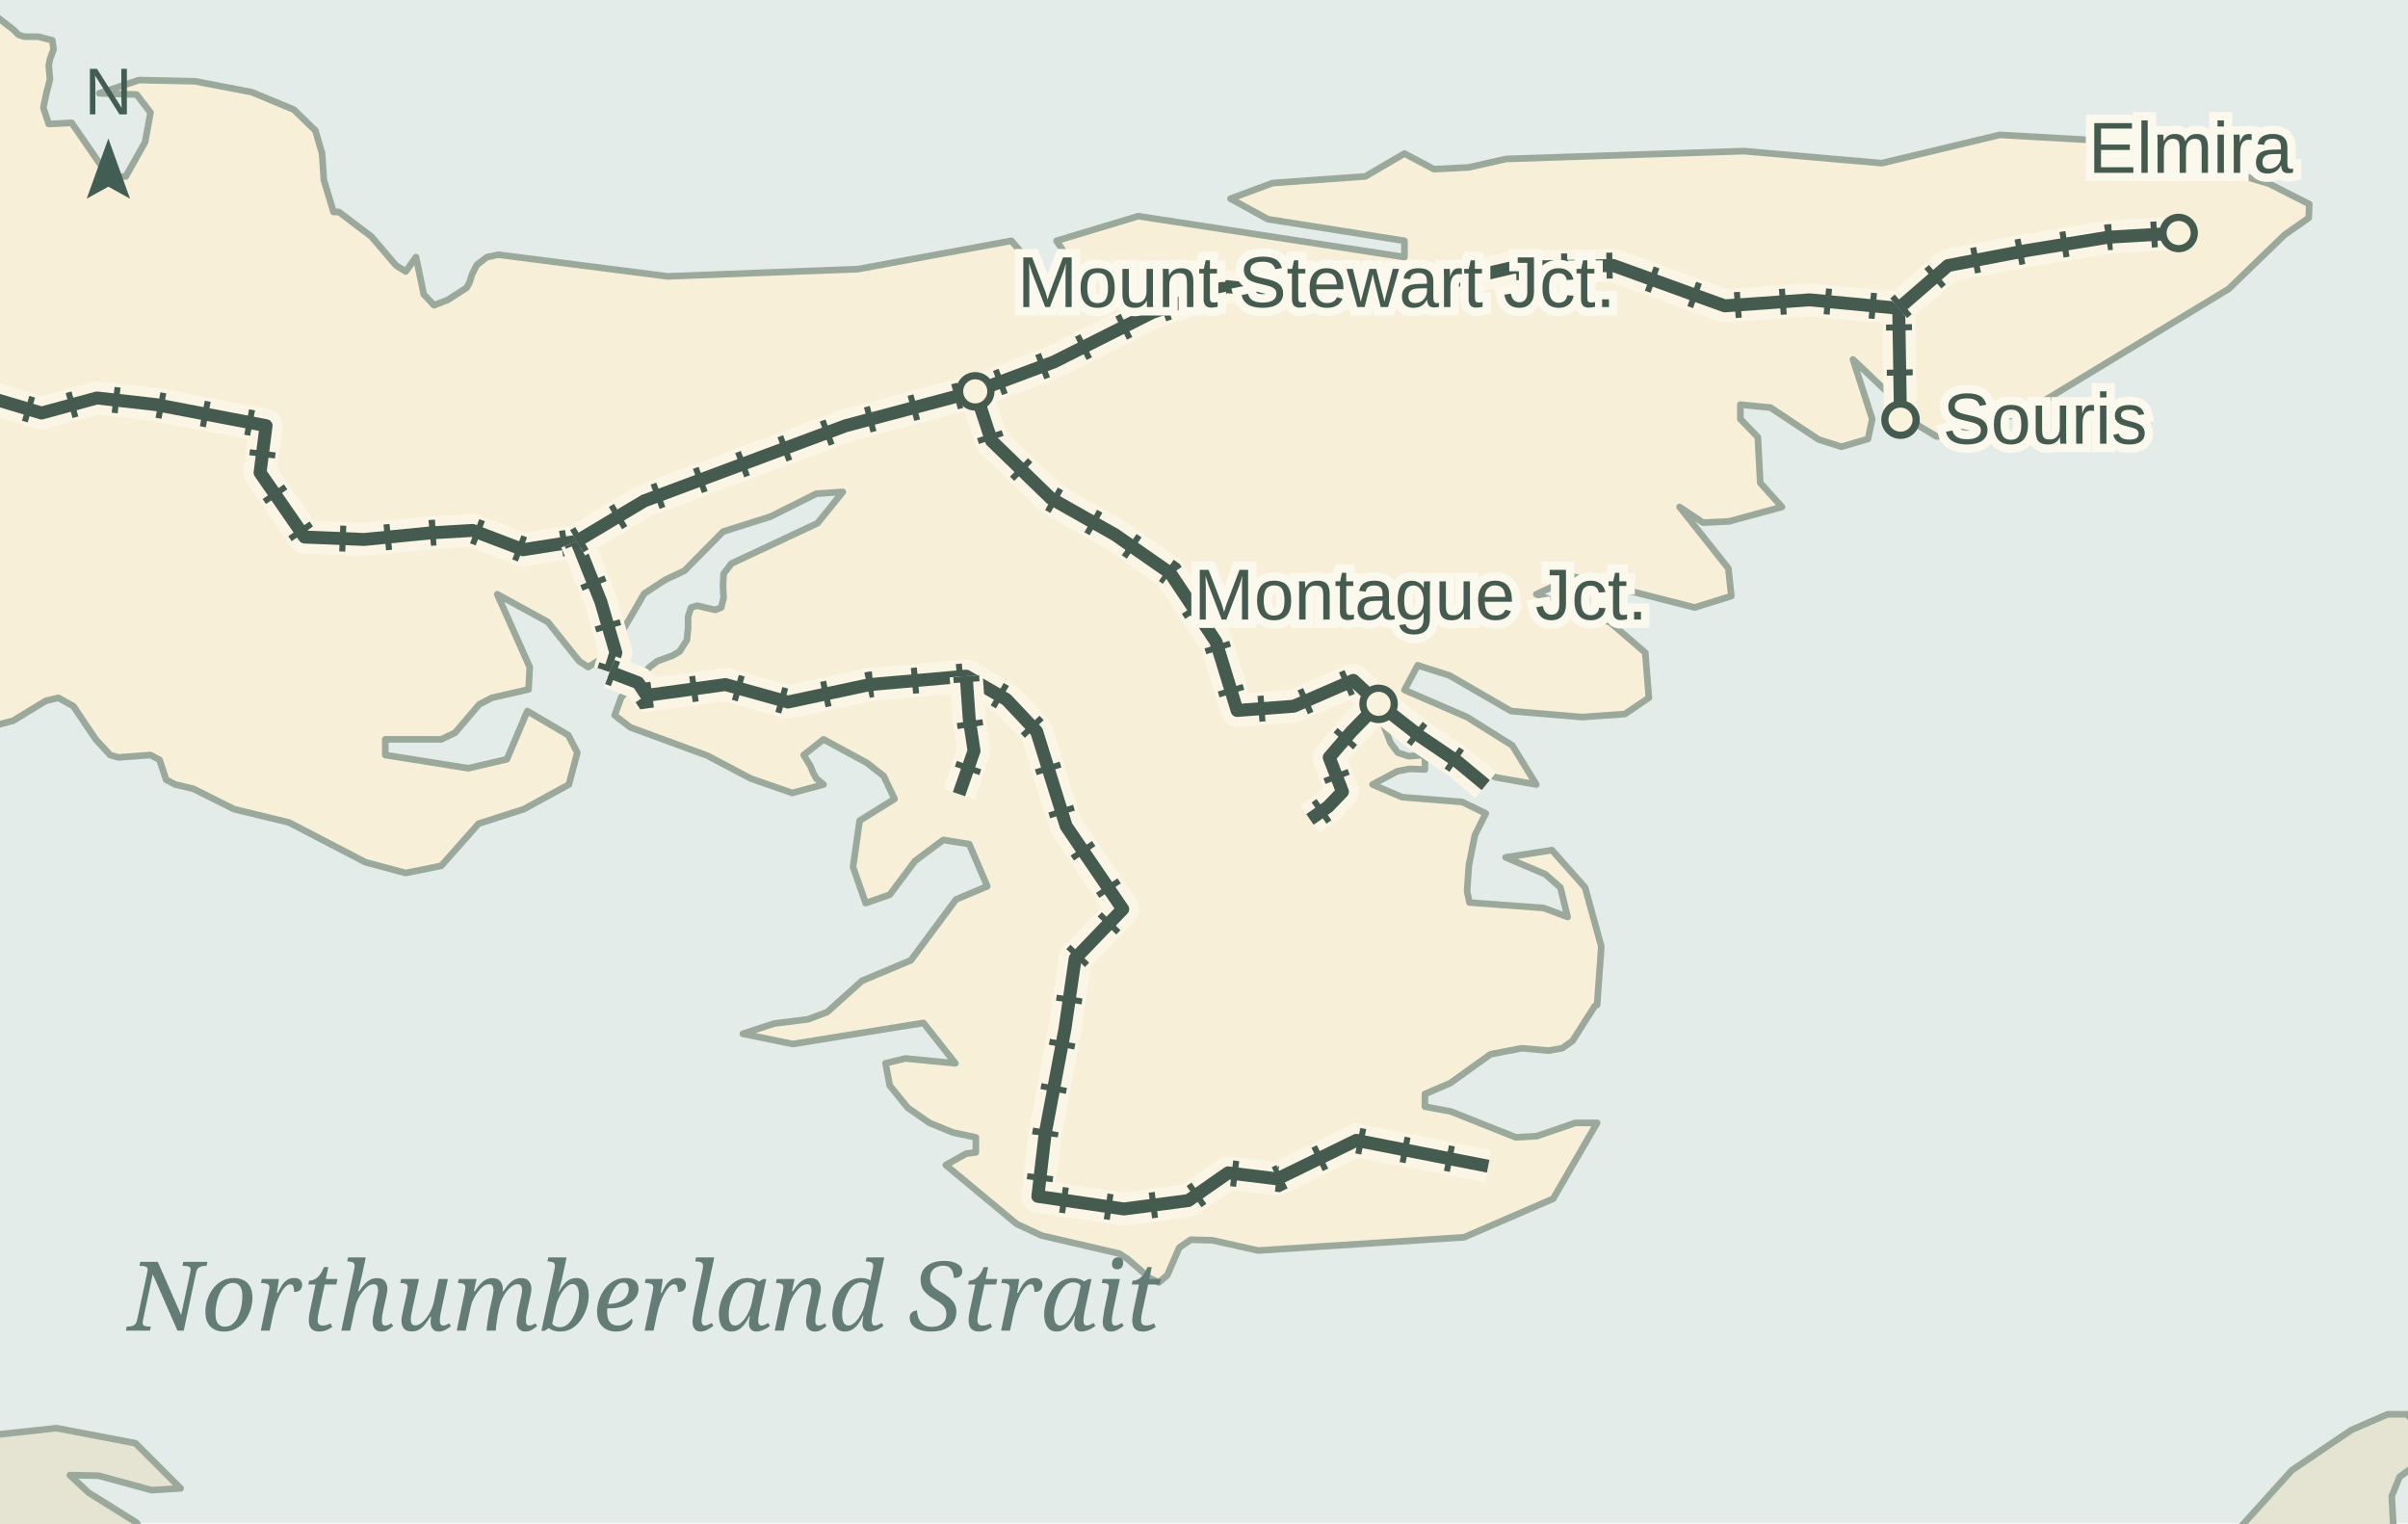
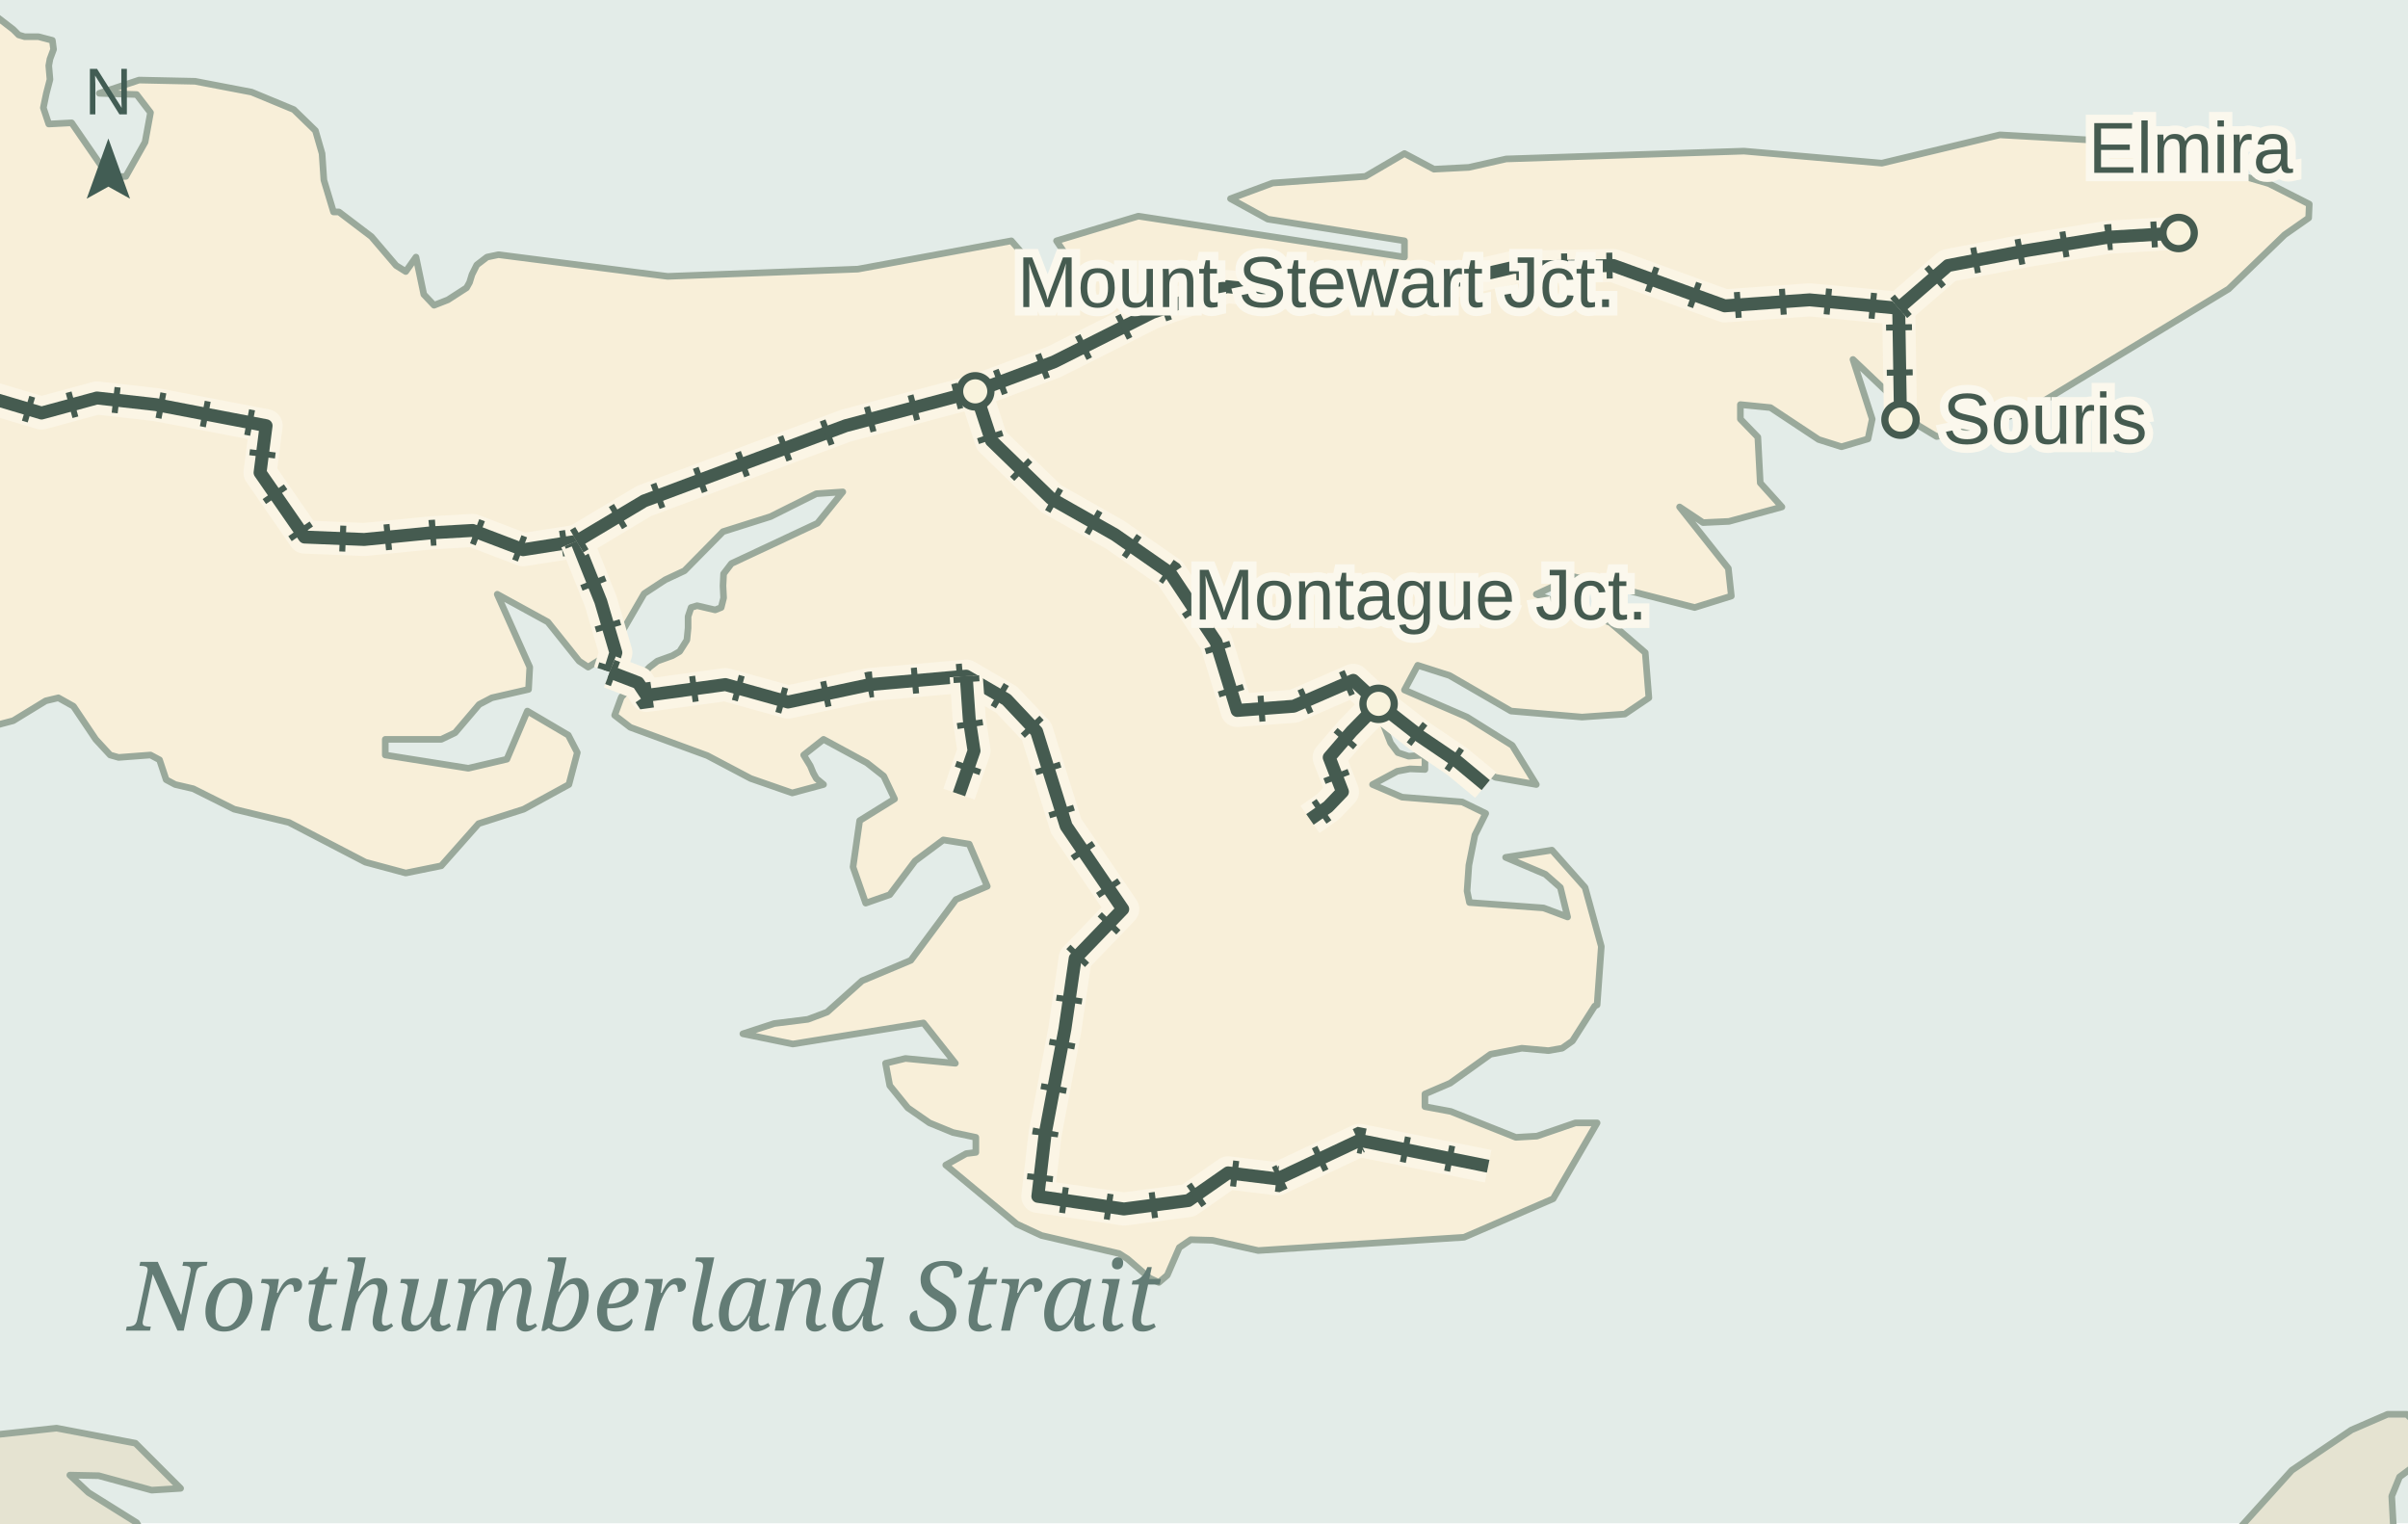
<svg xmlns="http://www.w3.org/2000/svg" width="400" height="253" viewBox="0 0 400 253">
  <rect width="100%" height="100%" fill="#e3ece8" />
  <path d="M-126.6,198.3 -126.4,198.6 -124.4,197.1 -122.1,194.8 -120.4,193.5 -118.0,193.7 -92.6,202.5 -84.1,208.8 -83.2,218.1 -77.7,218.9 -72.8,222.1 -69.4,227.5 -68.1,235.0 -63.3,234.3 -56.5,236.2 -50.0,239.3 -45.9,242.3 -48.7,244.6 -53.5,247.5 -56.2,249.8 -50.9,251.7 -39.6,247.7 -34.3,249.8 -35.6,253.6 -35.6,256.7 -34.5,258.2 -32.6,257.1 -30.2,253.5 -30.5,251.3 -31.8,248.7 -32.6,243.7 -31.9,240.3 -30.3,240.0 -28.3,241.6 -26.6,243.7 -24.4,244.4 -15.6,239.9 9.4,237.2 22.5,239.7 30.0,247.2 25.2,247.5 16.4,245.1 11.6,245.0 14.7,247.9 22.7,252.9 25.1,257.1 20.4,258.9 11.4,257.2 6.3,257.1 1.8,259.7 3.5,262.7 8.3,264.1 13.1,261.7 15.1,263.6 17.0,264.4 19.2,264.6 21.7,264.4 22.7,264.7 24.4,266.3 25.1,266.6 25.9,265.8 27.5,262.5 28.3,261.7 32.3,262.4 39.6,265.6 43.5,266.6 50.9,265.2 58.9,262.2 66.9,260.9 74.1,264.4 67.2,269.6 56.4,275.3 45.2,278.5 36.9,276.5 38.8,281.8 43.0,285.0 53.7,288.9 55.9,290.6 58.1,293.0 59.8,293.5 60.5,289.9 61.4,287.5 63.3,285.1 67.4,281.2 67.3,283.1 67.5,287.0 67.4,288.9 78.6,280.7 82.6,279.0 82.6,278.1 82.9,276.3 83.4,274.6 84.3,274.1 85.5,275.1 86.0,276.7 85.9,278.5 85.2,280.1 81.6,283.3 80.2,285.8 80.9,288.9 84.0,289.1 97.7,281.2 101.9,279.7 106.1,279.1 110.3,279.5 114.8,281.2 113.5,274.2 110.1,270.0 101.1,264.4 106.0,262.5 135.9,268.0 149.5,272.7 185.9,279.0 192.5,278.8 205.1,276.4 211.2,276.5 206.0,280.5 200.6,280.6 195.5,279.9 191.0,281.2 195.4,284.9 197.9,286.3 205.3,286.2 209.4,287.1 213.8,289.4 218.0,292.6 221.5,295.9 204.3,306.7 192.4,308.8 187.6,311.2 184.2,315.7 183.1,319.9 184.3,319.9 185.1,318.8 189.0,315.7 193.0,314.9 196.0,318.0 195.5,319.9 201.6,319.9 203.4,317.9 207.0,319.1 207.6,319.9 213.2,319.9 211.8,317.7 211.8,313.5 213.7,309.3 216.1,308.5 219.7,308.8 223.6,308.4 226.5,305.4 229.6,307.0 235.3,307.1 238.2,308.1 240.2,309.9 242.0,313.8 243.4,315.3 247.9,316.9 251.8,316.6 255.7,315.6 260.4,315.3 257.7,319.9 275.8,319.9 279.2,318.8 284.8,315.5 288.6,311.6 286.3,308.3 283.2,309.2 277.9,310.9 268.8,318.0 275.1,309.5 311.1,300.8 363.1,263.7 380.7,244.2 390.6,237.5 396.6,234.9 399.8,234.9 402.5,237.5 403.3,241.1 401.3,243.3 398.6,245.3 397.3,248.5 397.7,255.9 400.4,271.2 405.6,288.7 406.0,294.6 404.0,300.8 408.5,304.7 418.3,308.8 422.0,311.8 425.7,316.5 428.6,318.8 430.5,319.9 -244.8,319.9 -242.9,317.4 -235.7,310.5 -233.8,309.5 -230.3,308.8 -229.0,308.1 -226.9,305.4 -224.2,300.6 -222.1,298.6 -224.0,293.1 -224.5,288.4 -222.8,285.1 -217.9,283.8 -214.4,282.1 -211.4,278.1 -209.7,273.2 -210.1,269.2 -191.5,257.1 -188.5,260.9 -188.8,264.8 -193.3,271.7 -194.9,273.2 -196.6,273.7 -197.9,274.6 -198.5,277.7 -198.0,279.6 -197.2,280.9 -197.0,282.7 -198.5,286.2 -194.3,282.3 -191.0,280.1 -187.1,279.2 -181.4,279.0 -182.7,275.7 -185.0,274.2 -188.1,273.8 -191.5,274.1 -188.7,272.2 -185.9,268.9 -183.9,264.9 -183.0,261.7 -183.1,255.7 -183.6,253.9 -183.6,253.8 -183.5,253.8 -181.3,250.7 -179.8,246.4 -178.4,241.8 -176.5,237.7 -172.9,233.3 -168.8,229.6 -165.1,225.4 -162.3,219.9 -159.3,213.2 -155.5,208.3 -150.9,205.2 -145.7,203.9 -140.6,204.4 -134.2,205.0 -128.8,203.7 -126.6,198.3Z" fill="#e5e3d1" stroke="#9aa99b" stroke-width="1.1" stroke-linejoin="round" />
  <path d="M376.9,30.5 383.6,33.9 383.5,36.2 379.5,39.0 370.2,48.0 337.0,68.1 325.4,71.9 321.7,72.5 318.7,70.7 316.0,67.5 307.8,59.7 311.0,69.6 310.3,72.9 305.9,74.2 302.1,73.0 294.1,67.7 289.1,67.2 289.1,69.6 292.0,72.6 292.4,80.2 296.0,84.2 287.2,86.6 282.9,86.8 279.0,84.2 287.1,94.4 287.6,99.0 281.5,100.9 261.5,95.8 255.2,98.7 267.5,103.4 273.3,108.4 273.9,115.9 269.9,118.6 262.8,119.1 251.0,118.1 240.8,112.2 235.5,110.5 233.3,114.6 243.7,119.1 251.2,123.8 255.2,130.3 248.4,129.1 236.4,121.8 229.9,120.6 231.0,123.4 232.2,125.0 234.0,125.6 236.7,125.4 236.7,127.8 234.2,127.7 232.1,128.1 228.0,130.3 232.9,132.4 242.9,133.2 246.8,135.1 245.0,138.7 244.0,143.7 243.7,148.0 244.1,149.9 256.4,150.8 260.4,152.3 259.2,147.4 256.7,145.2 250.1,142.4 257.8,141.2 263.3,147.4 266.0,157.2 265.3,166.9 264.9,167.1 261.2,172.9 259.5,174.1 257.2,174.5 252.8,174.1 247.6,175.1 240.9,179.9 236.7,181.7 236.7,183.8 241.0,184.6 251.8,188.9 255.3,188.7 261.7,186.5 265.3,186.5 258.0,199.1 243.2,205.5 209.0,207.7 201.4,206.0 197.8,205.9 195.9,207.2 193.9,211.8 192.5,213.0 191.0,212.3 187.3,209.1 185.9,208.2 173.0,205.2 168.9,203.3 157.1,193.5 160.5,191.6 162.1,191.4 162.1,188.9 158.3,188.1 154.4,186.5 150.8,184.0 147.8,180.3 147.1,176.6 150.4,175.8 158.7,176.6 153.4,169.9 131.7,173.4 123.4,171.7 128.6,170.0 134.2,169.3 137.4,168.1 143.2,162.9 151.3,159.5 158.8,149.4 164.0,147.2 161.0,140.2 156.7,139.5 152.0,143.0 147.8,148.6 143.8,150.0 141.7,144.0 142.8,136.3 148.6,132.7 146.8,128.9 144.0,126.7 136.8,122.8 133.5,125.4 134.6,127.2 135.1,128.4 135.6,129.3 136.8,130.3 131.6,131.7 124.7,129.3 117.5,125.5 104.7,120.8 102.1,118.8 103.2,115.8 107.9,110.8 109.2,109.8 111.7,108.9 112.9,108.2 114.1,106.3 114.3,104.3 114.3,102.4 114.8,100.9 115.8,100.6 118.8,101.3 119.8,100.9 120.2,99.3 120.1,97.3 120.2,95.3 121.5,93.6 135.8,86.9 140.0,81.7 135.6,82.0 128.0,85.8 120.1,88.3 113.7,94.8 110.5,96.3 107.0,98.6 101.2,108.6 97.7,110.8 96.2,109.8 91.0,103.3 82.6,98.7 88.0,110.8 87.8,114.5 81.7,115.9 79.6,117.0 75.6,121.7 73.3,122.8 64.0,122.8 64.0,125.4 77.8,127.6 84.2,126.1 87.6,118.1 94.4,122.1 95.9,125.0 94.5,130.3 87.0,134.4 79.5,136.8 73.3,143.8 67.4,145.0 60.7,143.2 48.0,136.6 38.9,134.4 32.1,131.0 29.1,130.3 27.6,129.5 26.5,126.2 25.0,125.4 19.7,125.8 18.3,125.4 15.9,122.8 12.2,117.3 9.7,115.9 7.6,116.4 2.2,119.7 -1.2,120.6 -3.8,119.5 -6.5,117.5 -9.1,116.2 -11.3,117.0 -14.2,118.6 -17.8,118.4 -24.2,115.9 -36.0,109.2 -40.7,104.3 -42.6,97.5 -45.2,92.5 -51.4,88.0 -62.9,81.7 -66.7,77.5 -68.1,73.4 -67.0,71.5 -62.9,74.2 -68.1,62.3 -51.7,68.7 -45.9,69.6 -58.0,59.7 -54.9,57.8 -53.2,57.2 -51.1,57.2 -51.1,54.6 -58.5,53.5 -76.5,54.4 -84.3,50.0 -86.6,50.4 -88.3,51.6 -88.5,52.4 -90.2,51.2 -92.6,48.5 -93.4,47.8 -98.0,45.5 -99.9,45.1 -105.2,50.0 -112.9,53.5 -136.5,50.0 -143.3,50.4 -146.8,49.9 -149.3,47.8 -150.1,43.0 -149.1,38.2 -146.9,35.6 -144.3,37.8 -143.4,27.1 -144.4,13.3 -142.8,2.0 -134.0,-1.2 -135.1,-4.6 -135.6,-5.9 -131.4,-7.1 -131.8,-10.2 -134.2,-14.0 -135.6,-17.0 -135.6,-24.5 -135.1,-27.8 -134.0,-32.8 -148.4,-17.4 -151.9,-17.0 -154.0,-19.2 -157.0,-21.2 -160.2,-22.6 -162.9,-23.1 -164.7,-24.1 -170.0,-28.9 -173.0,-30.3 -195.8,-30.3 -206.1,-27.3 -210.7,-27.6 -215.5,-32.8 -219.0,-47.2 -215.3,-61.5 -207.4,-74.2 -198.5,-83.9 -187.9,-92.3 -183.3,-97.7 -181.4,-104.7 -180.2,-112.4 -177.1,-119.5 -173.2,-125.6 -156.3,-144.4 -129.1,-167.6 -115.4,-183.8 -113.2,-179.2 -112.5,-176.7 -112.0,-174.1 -115.1,-163.4 -115.5,-149.6 -113.6,-136.2 -109.5,-126.5 -109.9,-122.3 -122.3,-106.0 -123.1,-103.9 -124.7,-98.3 -125.5,-96.3 -126.5,-96.3 -128.2,-96.8 -129.8,-95.7 -130.8,-91.2 -131.9,-91.9 -134.6,-92.9 -135.6,-93.6 -135.6,-89.8 -136.2,-86.7 -137.3,-84.1 -139.1,-81.7 -133.8,-73.9 -129.9,-70.7 -124.7,-69.4 -119.7,-70.4 -115.9,-72.2 -112.5,-72.5 -108.6,-69.4 -109.8,-67.0 -112.0,-59.5 -106.3,-56.0 -101.0,-51.6 -96.2,-46.3 -91.8,-40.1 -88.1,-36.0 -86.8,-33.0 -86.7,-28.1 -87.9,-24.1 -89.9,-23.2 -92.5,-24.8 -95.1,-28.1 -94.5,-23.7 -93.0,-20.6 -90.8,-18.8 -87.6,-18.2 -84.3,-18.9 -83.3,-20.6 -82.9,-23.0 -81.6,-25.5 -82.2,-26.1 -81.8,-28.3 -80.2,-29.5 -77.4,-26.8 -75.8,-24.2 -75.0,-22.2 -75.6,-20.3 -78.2,-18.2 -77.5,-16.8 -77.0,-15.5 -76.4,-14.4 -74.9,-13.4 -74.9,-10.9 -77.9,-10.0 -79.5,-8.4 -86.7,9.8 -90.0,11.8 -96.7,13.8 -101.8,17.7 -100.2,25.5 -96.3,20.4 -91.9,18.2 -81.6,15.5 -77.6,12.2 -75.3,10.8 -73.1,10.9 -71.3,13.4 -69.9,17.5 -69.9,21.5 -72.3,23.2 -74.8,24.2 -75.0,26.4 -73.8,29.2 -72.3,31.8 -70.0,33.4 -49.3,37.9 -44.2,37.6 -41.2,33.0 -45.3,25.7 -49.8,19.2 -50.4,14.0 -42.6,10.9 -42.6,8.7 -47.4,6.5 -49.4,6.1 -44.7,-3.0 -36.3,-6.4 -26.9,-6.0 -1.7,1.9 2.2,4.9 3.1,5.8 4.1,6.1 6.4,6.1 8.7,6.7 8.9,8.2 8.3,9.8 8.1,10.9 8.3,13.2 7.7,15.5 7.2,17.9 8.1,20.6 11.9,20.4 18.1,29.4 20.9,29.3 24.1,23.6 25.0,18.7 22.7,15.7 16.5,15.5 23.1,13.3 32.4,13.5 41.8,15.3 48.8,18.2 52.4,21.7 53.5,25.5 53.8,29.9 55.4,35.2 56.3,35.2 61.7,39.3 65.8,44.1 67.4,45.1 69.1,42.7 70.4,48.9 72.1,50.7 74.4,49.8 77.5,47.8 78.0,46.9 78.4,45.6 79.2,44.0 80.9,42.7 82.8,42.3 110.9,45.9 142.5,44.7 168.0,40.0 170.0,42.3 172.1,46.4 174.4,47.9 177.3,42.7 175.5,40.0 189.1,35.9 233.3,42.7 233.3,40.0 210.6,36.4 204.4,33.0 211.4,30.4 226.8,29.3 233.3,25.5 238.2,28.1 244.0,27.8 250.2,26.4 289.7,25.1 312.6,27.1 332.2,22.4 353.4,23.6 376.9,30.5Z" fill="#f8efd9" stroke="#9aa99b" stroke-width="1.1" stroke-linejoin="round" />
  <path d="M-124.5,-142.5 -132.6,-138.2 -142.0,-132.2 -151.7,-119.4 -143.3,-109.5 -140.8,-100.9 -132.1,-93.5 -150.2,-96.0 -155.9,-87.1 -163.0,-76.8 -168.7,-69.3 -172.2,-55.8 -157.6,-48.3 -145.7,-42.6 -130.9,-40.5 -113.9,-38.4 -104.7,-29.5 -102.3,-18.8 -104.2,-10.3 -107.7,1.4 -113.9,14.9 -116.1,35.5 -98.8,35.5 -83.5,41.6 -74.3,45.1 -64.0,56.2 -54.3,47.3 -45.0,46.2 -26.4,39.8 -22.2,62.5 -5.2,65.0 6.9,68.6 16.1,66.1 25.9,67.2 44.2,70.7 43.2,78.5 50.6,89.2 60.5,89.6 71.6,88.5 78.5,88.1 86.9,91.3 95.8,89.9" fill="none" stroke="#fbf5e5" stroke-width="5.5" stroke-linejoin="round" />
  <path d="M-124.5,-142.5 -132.6,-138.2 -142.0,-132.2 -151.7,-119.4 -143.3,-109.5 -140.8,-100.9 -132.1,-93.5 -150.2,-96.0 -155.9,-87.1 -163.0,-76.8 -168.7,-69.3 -172.2,-55.8 -157.6,-48.3 -145.7,-42.6 -130.9,-40.5 -113.9,-38.4 -104.7,-29.5 -102.3,-18.8 -104.2,-10.3 -107.7,1.4 -113.9,14.9 -116.1,35.5 -98.8,35.5 -83.5,41.6 -74.3,45.1 -64.0,56.2 -54.3,47.3 -45.0,46.2 -26.4,39.8 -22.2,62.5 -5.2,65.0 6.9,68.6 16.1,66.1 25.9,67.2 44.2,70.7 43.2,78.5 50.6,89.2 60.5,89.6 71.6,88.5 78.5,88.1 86.9,91.3 95.8,89.9" fill="none" stroke="#455b50" stroke-width="2.15" stroke-linejoin="round" />
  <path d="M-124.5,-142.5 -132.6,-138.2 -142.0,-132.2 -151.7,-119.4 -143.3,-109.5 -140.8,-100.9 -132.1,-93.5 -150.2,-96.0 -155.9,-87.1 -163.0,-76.8 -168.7,-69.3 -172.2,-55.8 -157.6,-48.3 -145.7,-42.6 -130.9,-40.5 -113.9,-38.4 -104.7,-29.5 -102.3,-18.8 -104.2,-10.3 -107.7,1.4 -113.9,14.9 -116.1,35.5 -98.8,35.5 -83.5,41.6 -74.3,45.1 -64.0,56.2 -54.3,47.3 -45.0,46.2 -26.4,39.8 -22.2,62.5 -5.2,65.0 6.9,68.6 16.1,66.1 25.9,67.2 44.2,70.7 43.2,78.5 50.6,89.2 60.5,89.6 71.6,88.5 78.5,88.1 86.9,91.3 95.8,89.9" fill="none" stroke="#455b50" stroke-width="4.3" stroke-dasharray="1 6.5" />
  <path d="M101.3,111.6 102.3,108.4 99.8,99.9 95.8,89.9" fill="none" stroke="#fbf5e5" stroke-width="5.5" stroke-linejoin="round" />
  <path d="M101.3,111.6 102.3,108.4 99.8,99.9 95.8,89.9" fill="none" stroke="#455b50" stroke-width="2.15" stroke-linejoin="round" />
  <path d="M101.3,111.6 102.3,108.4 99.8,99.9 95.8,89.9" fill="none" stroke="#455b50" stroke-width="4.3" stroke-dasharray="1 6.5" />
  <path d="M95.8,89.9 107.0,83.2 126.0,76.1 140.5,70.7 162.0,65.0 175.1,60.1 191.4,51.9 203.8,47.6 217.1,49.0 234.7,48.3 251.4,44.4 268.0,44.1 286.5,50.8 300.6,49.8 315.4,51.2 315.7,69.7" fill="none" stroke="#fbf5e5" stroke-width="5.5" stroke-linejoin="round" />
  <path d="M95.8,89.9 107.0,83.2 126.0,76.1 140.5,70.7 162.0,65.0 175.1,60.1 191.4,51.9 203.8,47.6 217.1,49.0 234.7,48.3 251.4,44.4 268.0,44.1 286.5,50.8 300.6,49.8 315.4,51.2 315.7,69.7" fill="none" stroke="#455b50" stroke-width="2.15" stroke-linejoin="round" />
  <path d="M95.8,89.9 107.0,83.2 126.0,76.1 140.5,70.7 162.0,65.0 175.1,60.1 191.4,51.9 203.8,47.6 217.1,49.0 234.7,48.3 251.4,44.4 268.0,44.1 286.5,50.8 300.6,49.8 315.4,51.2 315.7,69.7" fill="none" stroke="#455b50" stroke-width="4.3" stroke-dasharray="1 6.5" />
  <path d="M315.4,51.2 323.6,44.1 336.7,41.6 350.2,39.4 361.9,38.7" fill="none" stroke="#fbf5e5" stroke-width="5.5" stroke-linejoin="round" />
  <path d="M315.4,51.2 323.6,44.1 336.7,41.6 350.2,39.4 361.9,38.7" fill="none" stroke="#455b50" stroke-width="2.15" stroke-linejoin="round" />
  <path d="M315.4,51.2 323.6,44.1 336.7,41.6 350.2,39.4 361.9,38.7" fill="none" stroke="#455b50" stroke-width="4.3" stroke-dasharray="1 6.5" />
  <path d="M-5.2,65.0 -17.3,82.8 -28.4,93.8 -33.8,98.1 -42.0,107.3" fill="none" stroke="#fbf5e5" stroke-width="5.5" stroke-linejoin="round" />
  <path d="M-5.2,65.0 -17.3,82.8 -28.4,93.8 -33.8,98.1 -42.0,107.3" fill="none" stroke="#455b50" stroke-width="2.15" stroke-linejoin="round" />
  <path d="M-5.2,65.0 -17.3,82.8 -28.4,93.8 -33.8,98.1 -42.0,107.3" fill="none" stroke="#455b50" stroke-width="4.3" stroke-dasharray="1 6.5" />
  <path d="M162.0,65.0 164.7,73.2 174.6,82.8 185.2,88.8 194.4,95.2 202.0,106.6 205.5,118.0 214.9,117.3 224.8,113.0 229.0,116.9 235.9,122.3 242.1,126.5 246.8,130.4" fill="none" stroke="#fbf5e5" stroke-width="5.5" stroke-linejoin="round" />
  <path d="M162.0,65.0 164.7,73.2 174.6,82.8 185.2,88.8 194.4,95.2 202.0,106.6 205.5,118.0 214.9,117.3 224.8,113.0 229.0,116.9 235.9,122.3 242.1,126.5 246.8,130.4" fill="none" stroke="#455b50" stroke-width="2.15" stroke-linejoin="round" />
  <path d="M162.0,65.0 164.7,73.2 174.6,82.8 185.2,88.8 194.4,95.2 202.0,106.6 205.5,118.0 214.9,117.3 224.8,113.0 229.0,116.9 235.9,122.3 242.1,126.5 246.8,130.4" fill="none" stroke="#455b50" stroke-width="4.3" stroke-dasharray="1 6.5" />
  <path d="M229.0,116.9 224.5,121.5 220.8,125.8 223.0,131.5 220.6,134.0 217.6,136.1" fill="none" stroke="#fbf5e5" stroke-width="5.5" stroke-linejoin="round" />
  <path d="M229.0,116.9 224.5,121.5 220.8,125.8 223.0,131.5 220.6,134.0 217.6,136.1" fill="none" stroke="#455b50" stroke-width="2.15" stroke-linejoin="round" />
  <path d="M229.0,116.9 224.5,121.5 220.8,125.8 223.0,131.5 220.6,134.0 217.6,136.1" fill="none" stroke="#455b50" stroke-width="4.3" stroke-dasharray="1 6.5" />
-   <path d="M101.3,111.6 106.0,113.4 107.4,115.5 120.5,113.7 130.9,116.6 144.5,113.7 160.5,112.3 167.2,116.2 172.2,121.5 177.1,137.2 186.5,151.0 178.6,159.2 176.9,170.9 173.6,188.4 172.4,198.7 186.7,200.8 197.4,199.4 204.0,194.8 212.2,195.8 225.3,189.4 247.2,193.7" fill="none" stroke="#fbf5e5" stroke-width="5.5" stroke-linejoin="round" />
-   <path d="M101.3,111.6 106.0,113.4 107.4,115.5 120.5,113.7 130.9,116.6 144.5,113.7 160.5,112.3 167.2,116.2 172.2,121.5 177.1,137.2 186.5,151.0 178.6,159.2 176.9,170.9 173.6,188.4 172.4,198.7 186.7,200.8 197.4,199.4 204.0,194.8 212.2,195.8 225.3,189.4 247.2,193.7" fill="none" stroke="#455b50" stroke-width="2.15" stroke-linejoin="round" />
-   <path d="M101.3,111.6 106.0,113.4 107.4,115.5 120.5,113.7 130.9,116.6 144.5,113.7 160.5,112.3 167.2,116.2 172.2,121.5 177.1,137.2 186.5,151.0 178.6,159.2 176.9,170.9 173.6,188.4 172.4,198.7 186.7,200.8 197.4,199.4 204.0,194.8 212.2,195.8 225.3,189.4 247.2,193.7" fill="none" stroke="#455b50" stroke-width="4.3" stroke-dasharray="1 6.5" />
+   <path d="M101.3,111.6 106.0,113.4 107.4,115.5 120.5,113.7 130.9,116.6 144.5,113.7 160.5,112.3 167.2,116.2 172.2,121.5 177.1,137.2 186.5,151.0 178.6,159.2 176.9,170.9 173.6,188.4 172.4,198.7 186.7,200.8 197.4,199.4 204.0,194.8 212.2,195.8 225.8,189.4 247.2,193.7" fill="none" stroke="#fbf5e5" stroke-width="5.5" stroke-linejoin="round" />
+   <path d="M101.3,111.6 106.0,113.4 107.4,115.5 120.5,113.7 130.9,116.6 144.5,113.7 160.5,112.3 167.2,116.2 172.2,121.5 177.1,137.2 186.5,151.0 178.6,159.2 176.9,170.9 173.6,188.4 172.4,198.7 186.7,200.8 197.4,199.4 204.0,194.8 212.2,195.8 225.8,189.4 247.2,193.7" fill="none" stroke="#455b50" stroke-width="2.15" stroke-linejoin="round" />
+   <path d="M101.3,111.6 106.0,113.4 107.4,115.5 120.5,113.7 130.9,116.6 144.5,113.7 160.5,112.3 167.2,116.2 172.2,121.5 177.1,137.2 186.5,151.0 178.6,159.2 176.9,170.9 173.6,188.4 172.4,198.7 186.7,200.8 197.4,199.4 204.0,194.8 212.2,195.8 225.8,189.4 247.2,193.7" fill="none" stroke="#455b50" stroke-width="4.3" stroke-dasharray="1 6.5" />
  <path d="M160.5,112.3 161.0,119.4 161.8,124.7 159.3,131.9" fill="none" stroke="#fbf5e5" stroke-width="5.5" stroke-linejoin="round" />
  <path d="M160.5,112.3 161.0,119.4 161.8,124.7 159.3,131.9" fill="none" stroke="#455b50" stroke-width="2.15" stroke-linejoin="round" />
  <path d="M160.5,112.3 161.0,119.4 161.8,124.7 159.3,131.9" fill="none" stroke="#455b50" stroke-width="4.3" stroke-dasharray="1 6.5" />
  <circle cx="162.0" cy="65.0" r="2.6" fill="#f9f3dd" stroke="#455b50" stroke-width="1.2" />
  <text x="169.0" y="51.0" text-anchor="start" font-size="12" fill="#455b50" font-family="Arial,sans-serif" paint-order="stroke" stroke="#fbf8ed" stroke-width="2.8">Mount Stewart Jct.</text>
  <circle cx="361.9" cy="38.7" r="2.6" fill="#f9f3dd" stroke="#455b50" stroke-width="1.2" />
  <text x="363.9" y="28.7" text-anchor="middle" font-size="12" fill="#455b50" font-family="Arial,sans-serif" paint-order="stroke" stroke="#fbf8ed" stroke-width="2.8">Elmira</text>
  <circle cx="315.7" cy="69.7" r="2.6" fill="#f9f3dd" stroke="#455b50" stroke-width="1.2" />
  <text x="322.7" y="73.7" text-anchor="start" font-size="12" fill="#455b50" font-family="Arial,sans-serif" paint-order="stroke" stroke="#fbf8ed" stroke-width="2.8">Souris</text>
  <circle cx="229.0" cy="116.9" r="2.6" fill="#f9f3dd" stroke="#455b50" stroke-width="1.2" />
  <text x="236.0" y="102.9" text-anchor="middle" font-size="12" fill="#455b50" font-family="Arial,sans-serif" paint-order="stroke" stroke="#fbf8ed" stroke-width="2.8">Montague Jct.</text>
  <text x="107" y="221" text-anchor="middle" font-size="16" fill="#637c75" font-family="Georgia,serif" font-style="italic">Northumberland Strait</text>
  <text x="18" y="19" text-anchor="middle" font-size="11" fill="#425d54" font-family="Arial,sans-serif">N</text>
  <path d="M18 23l-3.6 10 3.6-2 3.6 2z" fill="#425d54" />
</svg>
